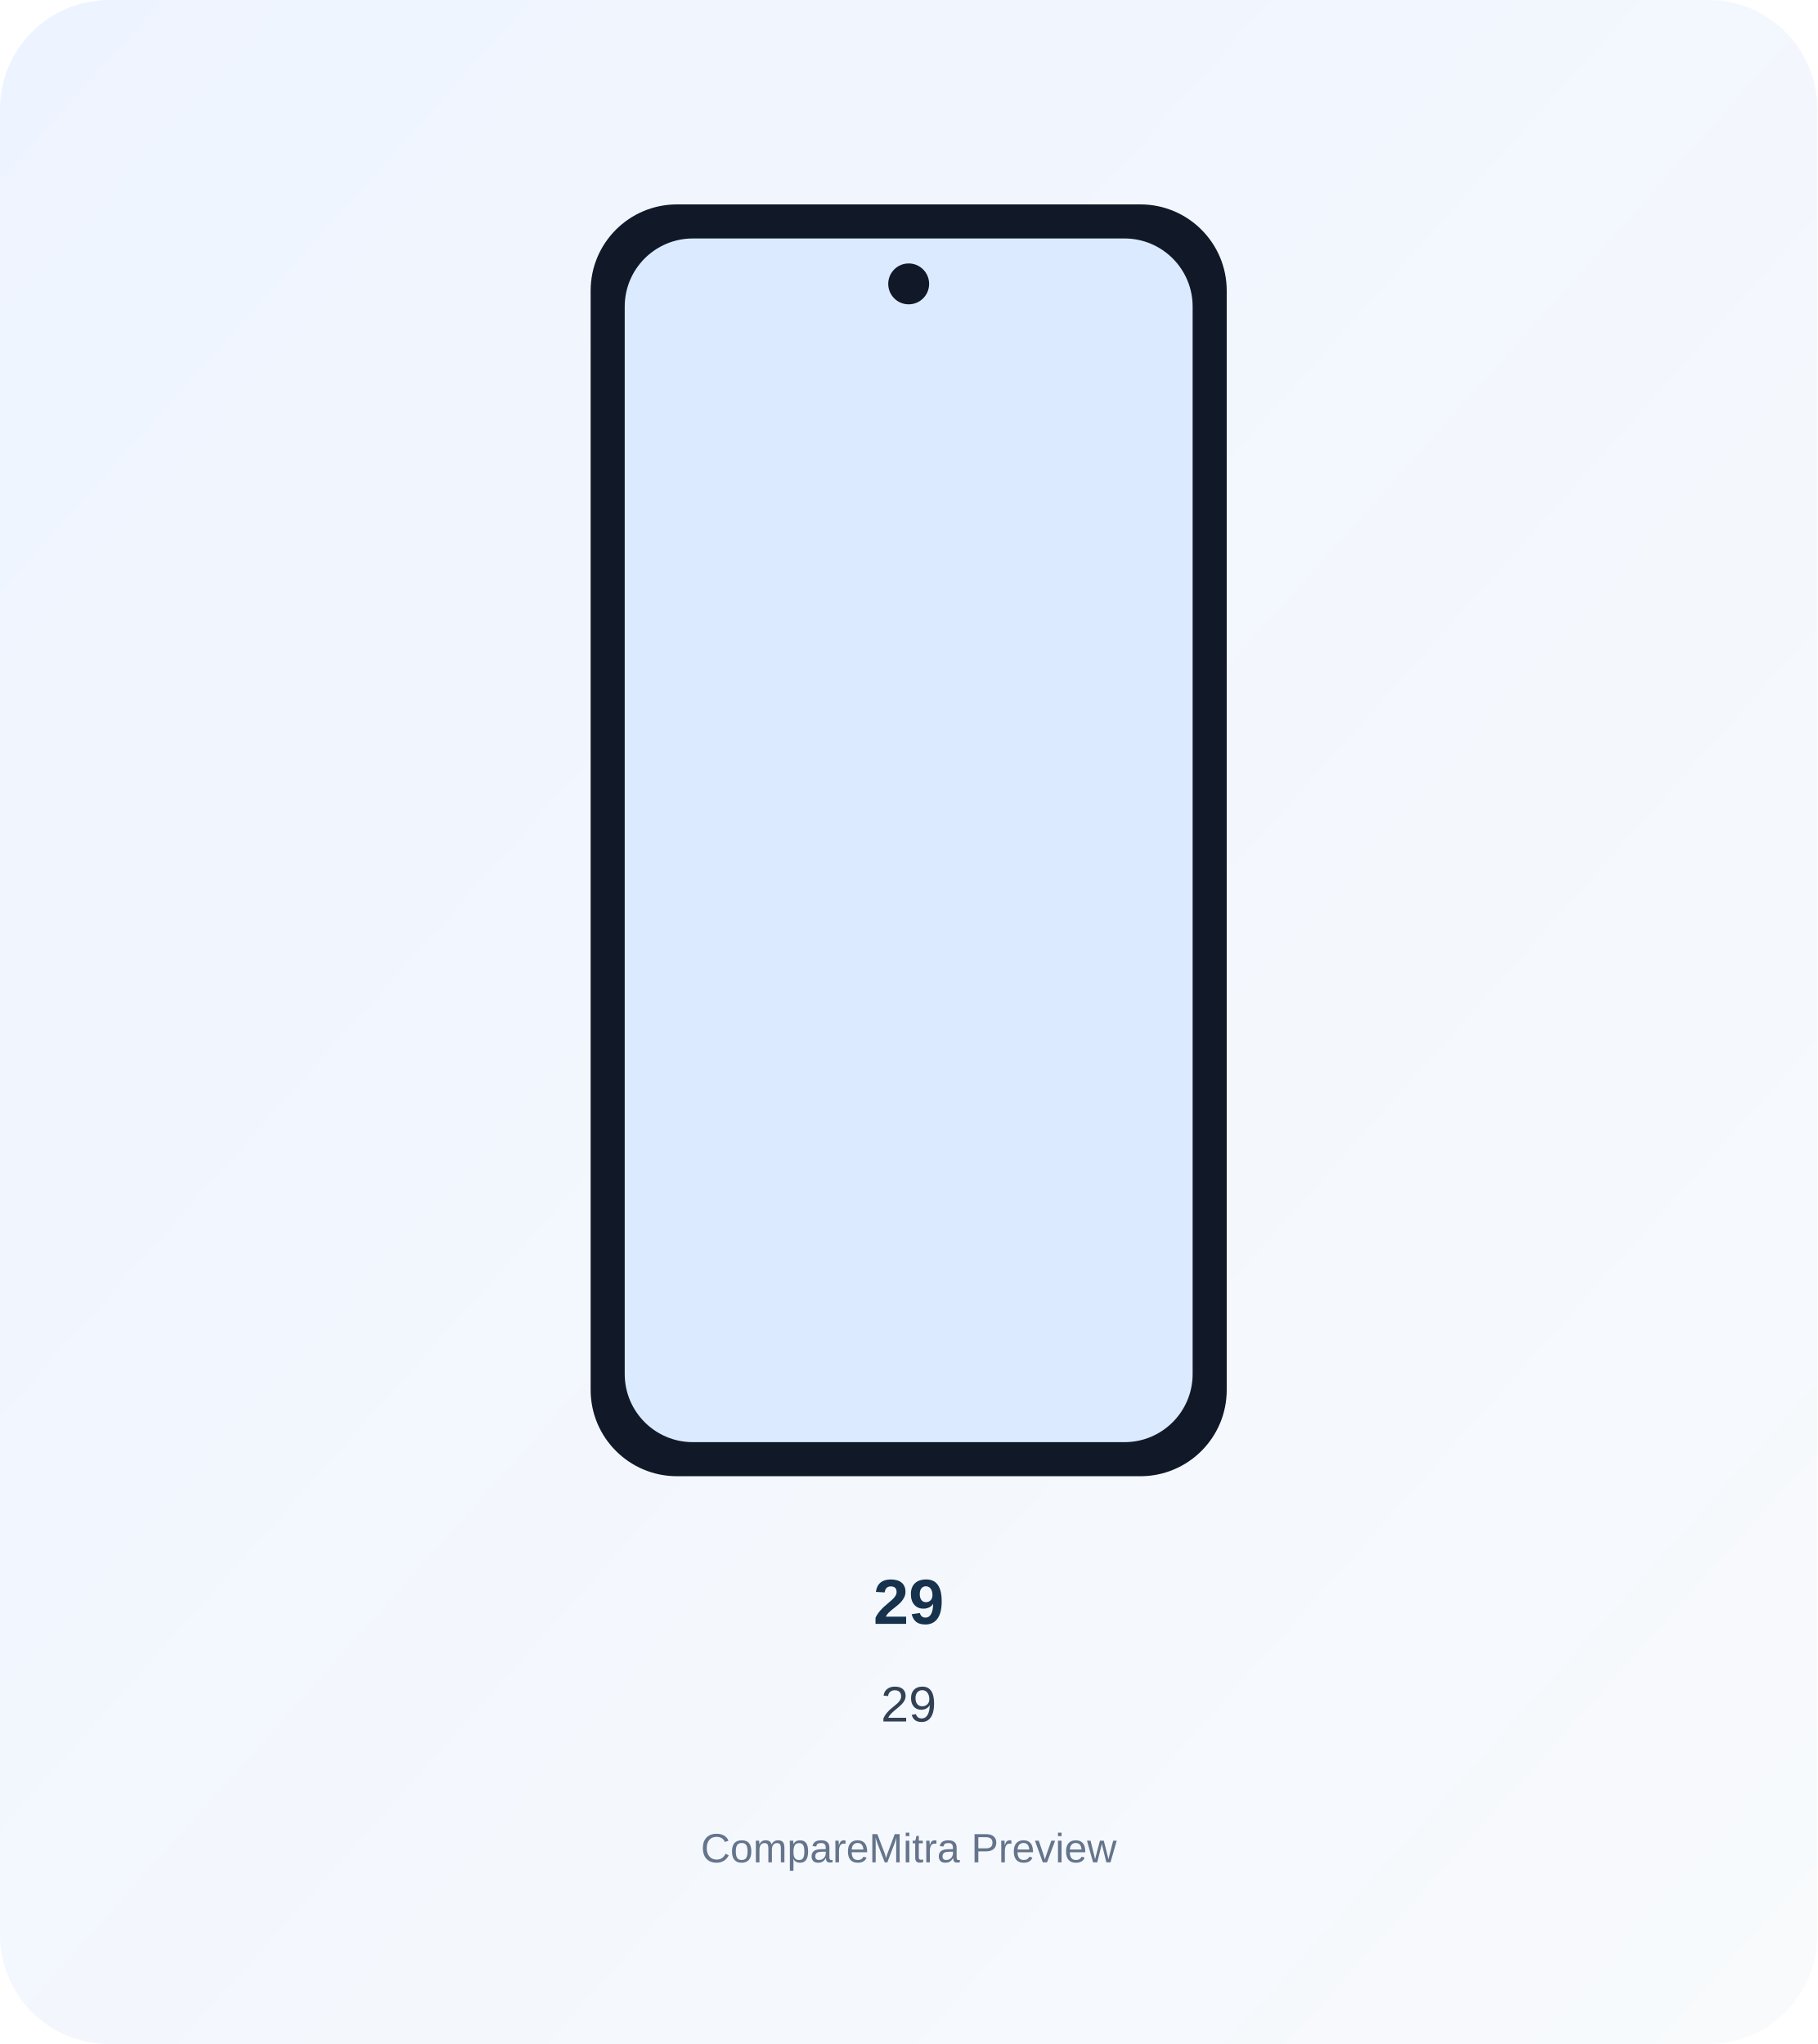
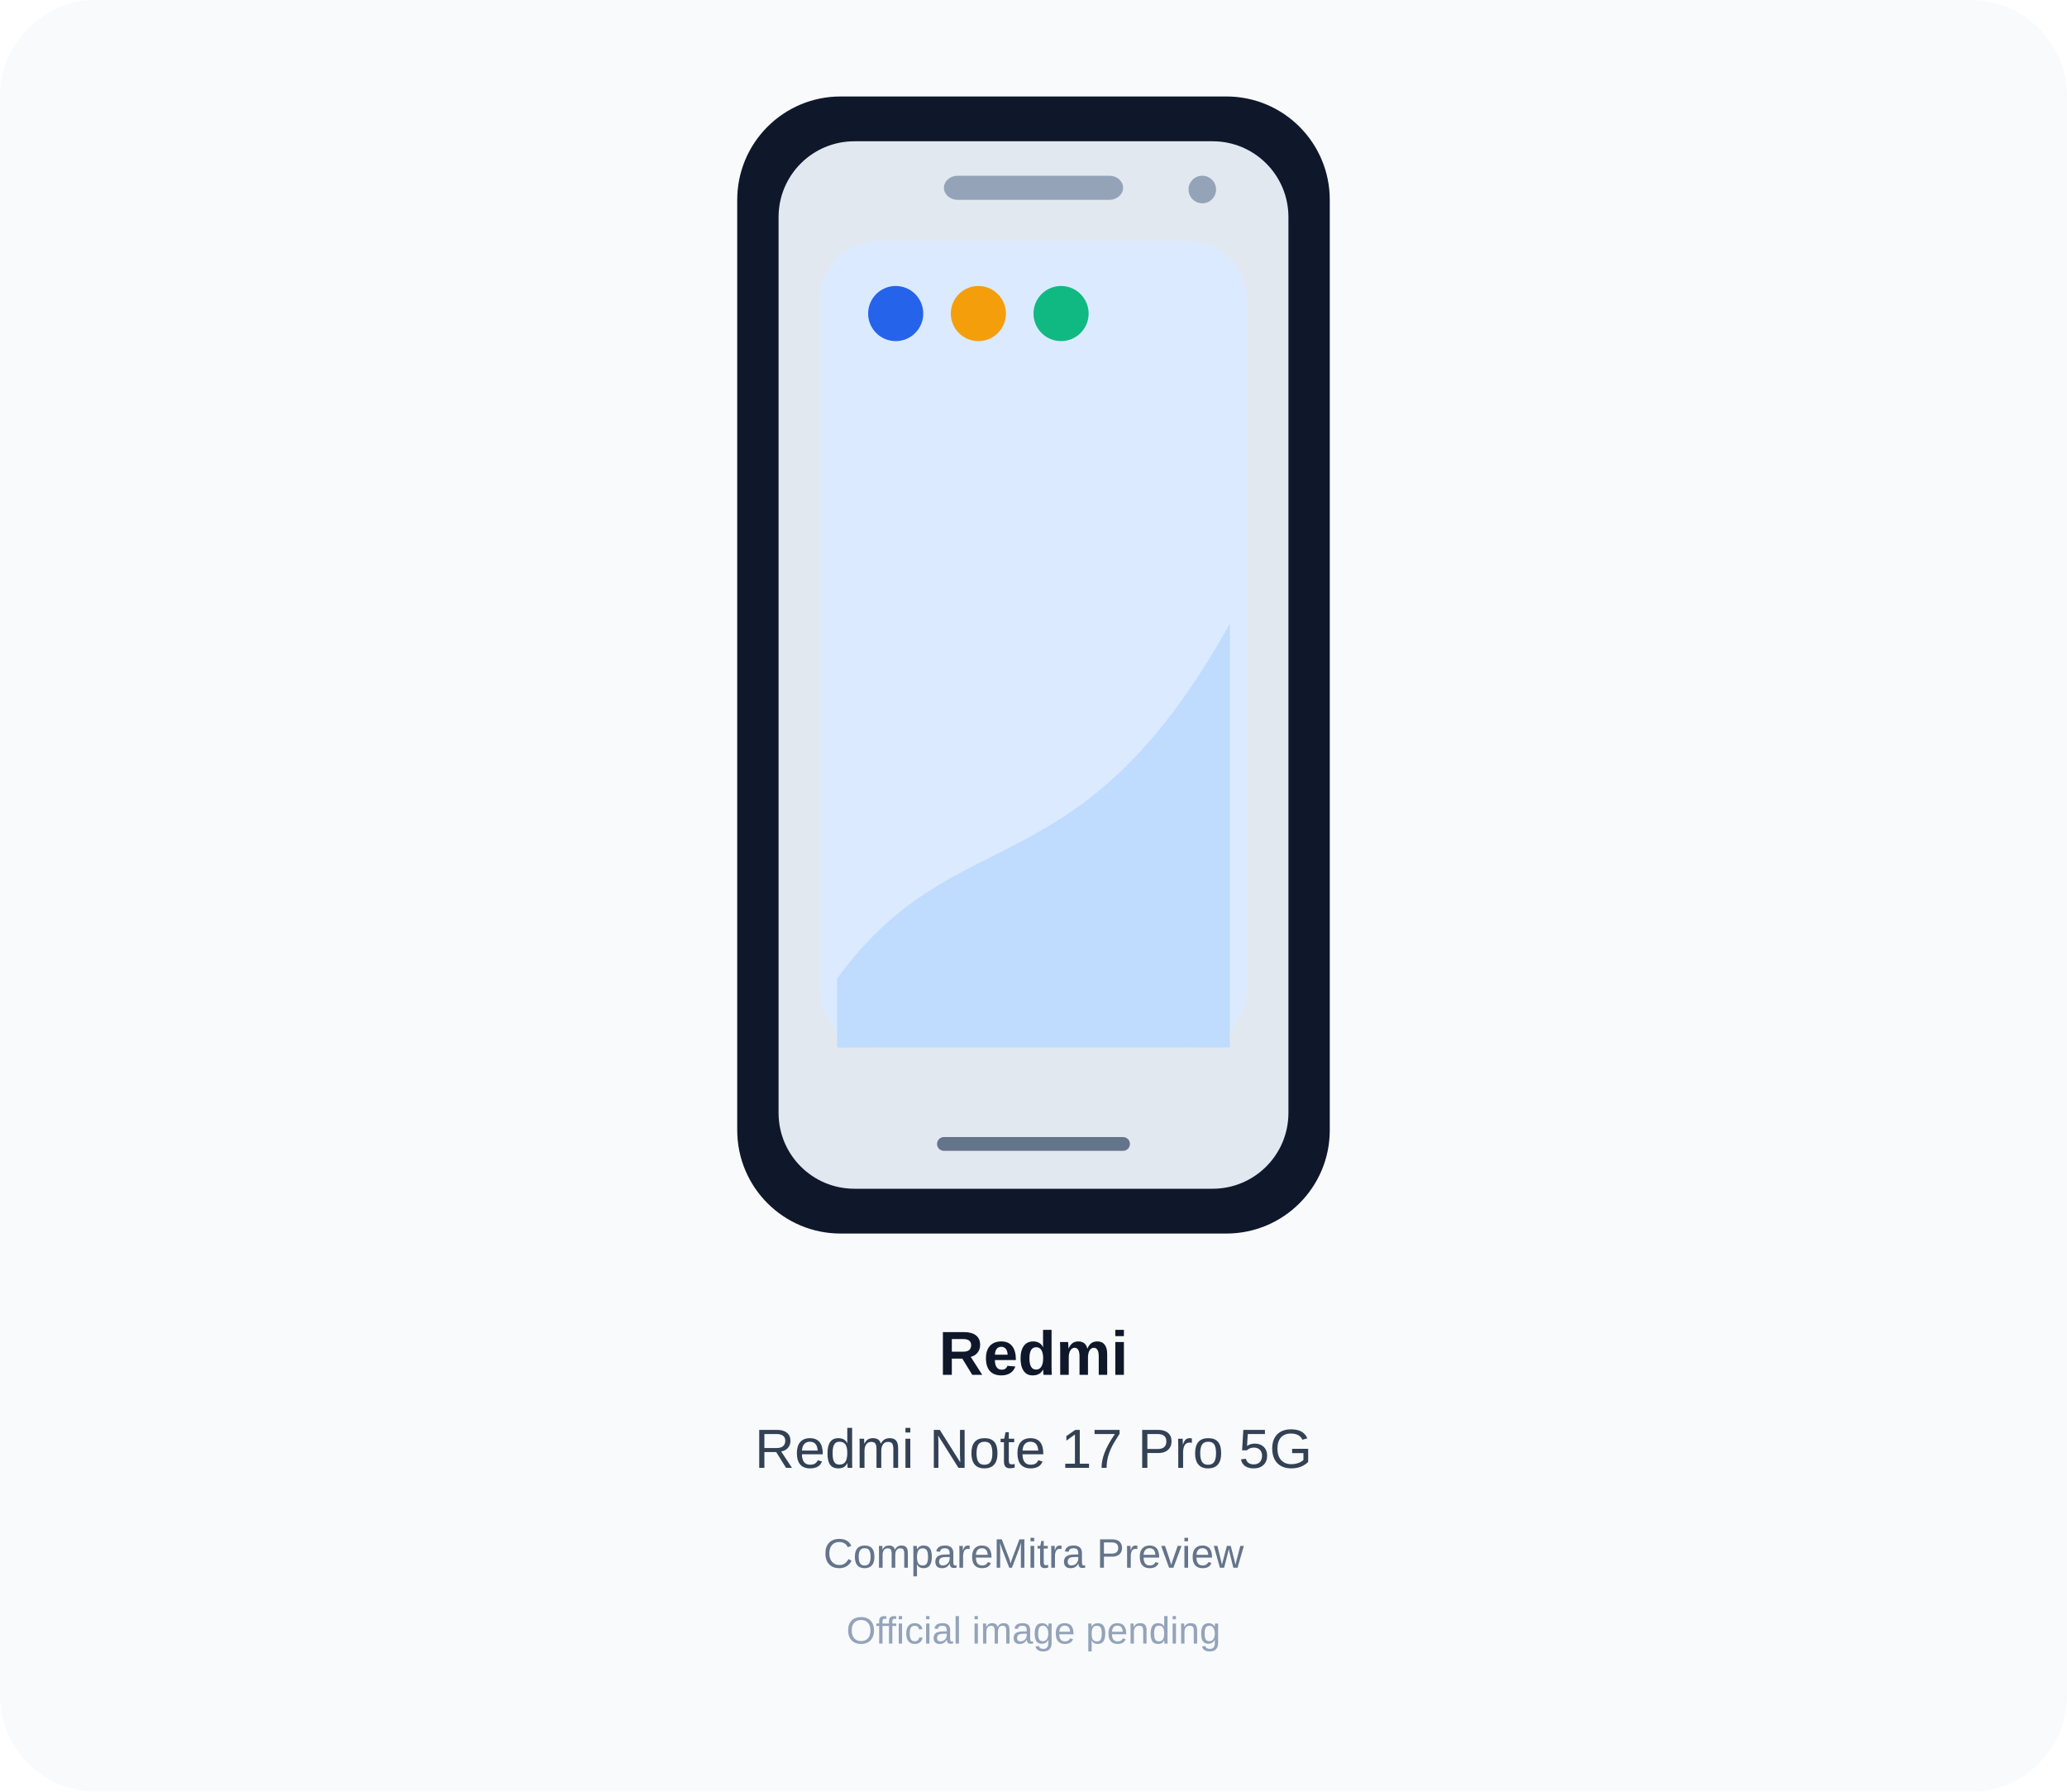
- <svg xmlns="http://www.w3.org/2000/svg" width="800" height="900" viewBox="0 0 800 900">
-   <defs>
-     <linearGradient id="bg" x1="0" y1="0" x2="1" y2="1">
-       <stop offset="0" stop-color="#eef4ff" />
-       <stop offset="1" stop-color="#f8fafc" />
-     </linearGradient>
-   </defs>
-   <rect width="800" height="900" rx="48" fill="url(#bg)" />
-   <rect x="260" y="90" width="280" height="560" rx="38" fill="#111827" />
-   <rect x="275" y="105" width="250" height="530" rx="30" fill="#dbeafe" />
-   <circle cx="400" cy="125" r="9" fill="#111827" />
-   <text x="400" y="715" text-anchor="middle" font-family="Arial,sans-serif" font-size="28" font-weight="700" fill="#17324d">29</text>
-   <text x="400" y="758" text-anchor="middle" font-family="Arial,sans-serif" font-size="22" fill="#334155">29</text>
-   <text x="400" y="820" text-anchor="middle" font-family="Arial,sans-serif" font-size="18" fill="#64748b">CompareMitra Preview</text>
+ <svg xmlns="http://www.w3.org/2000/svg" width="600" height="520" viewBox="0 0 600 520" role="img" aria-label="Redmi Redmi Note 17 Pro 5G — CompareMitra preview">
+   <rect width="600" height="520" rx="28" fill="#f8fafc" />
+   <rect x="214" y="28" width="172" height="330" rx="30" fill="#0f172a" />
+   <rect x="226" y="41" width="148" height="304" rx="22" fill="#e2e8f0" />
+   <rect x="274" y="51" width="52" height="7" rx="4" fill="#94a3b8" />
+   <circle cx="349" cy="55" r="4" fill="#94a3b8" />
+   <rect x="238" y="70" width="124" height="234" rx="17" fill="#dbeafe" />
+   <circle cx="260" cy="91" r="8" fill="#2563eb" />
+   <circle cx="284" cy="91" r="8" fill="#f59e0b" />
+   <circle cx="308" cy="91" r="8" fill="#10b981" />
+   <path d="M243 284 C278 236 313 260 357 181 L357 304 L243 304 Z" fill="#bfdbfe" />
+   <rect x="272" y="330" width="56" height="4" rx="2" fill="#64748b" />
+   <text x="300" y="399" text-anchor="middle" font-family="Arial,Helvetica,sans-serif" font-size="18" font-weight="700" fill="#0f172a">Redmi</text>
+   <text x="300" y="426" text-anchor="middle" font-family="Arial,Helvetica,sans-serif" font-size="16" fill="#334155">Redmi Note 17 Pro 5G</text>
+   <text x="300" y="455" text-anchor="middle" font-family="Arial,Helvetica,sans-serif" font-size="12" fill="#64748b">CompareMitra Preview</text>
+   <text x="300" y="477" text-anchor="middle" font-family="Arial,Helvetica,sans-serif" font-size="11" fill="#94a3b8">Official image pending</text>
</svg>
